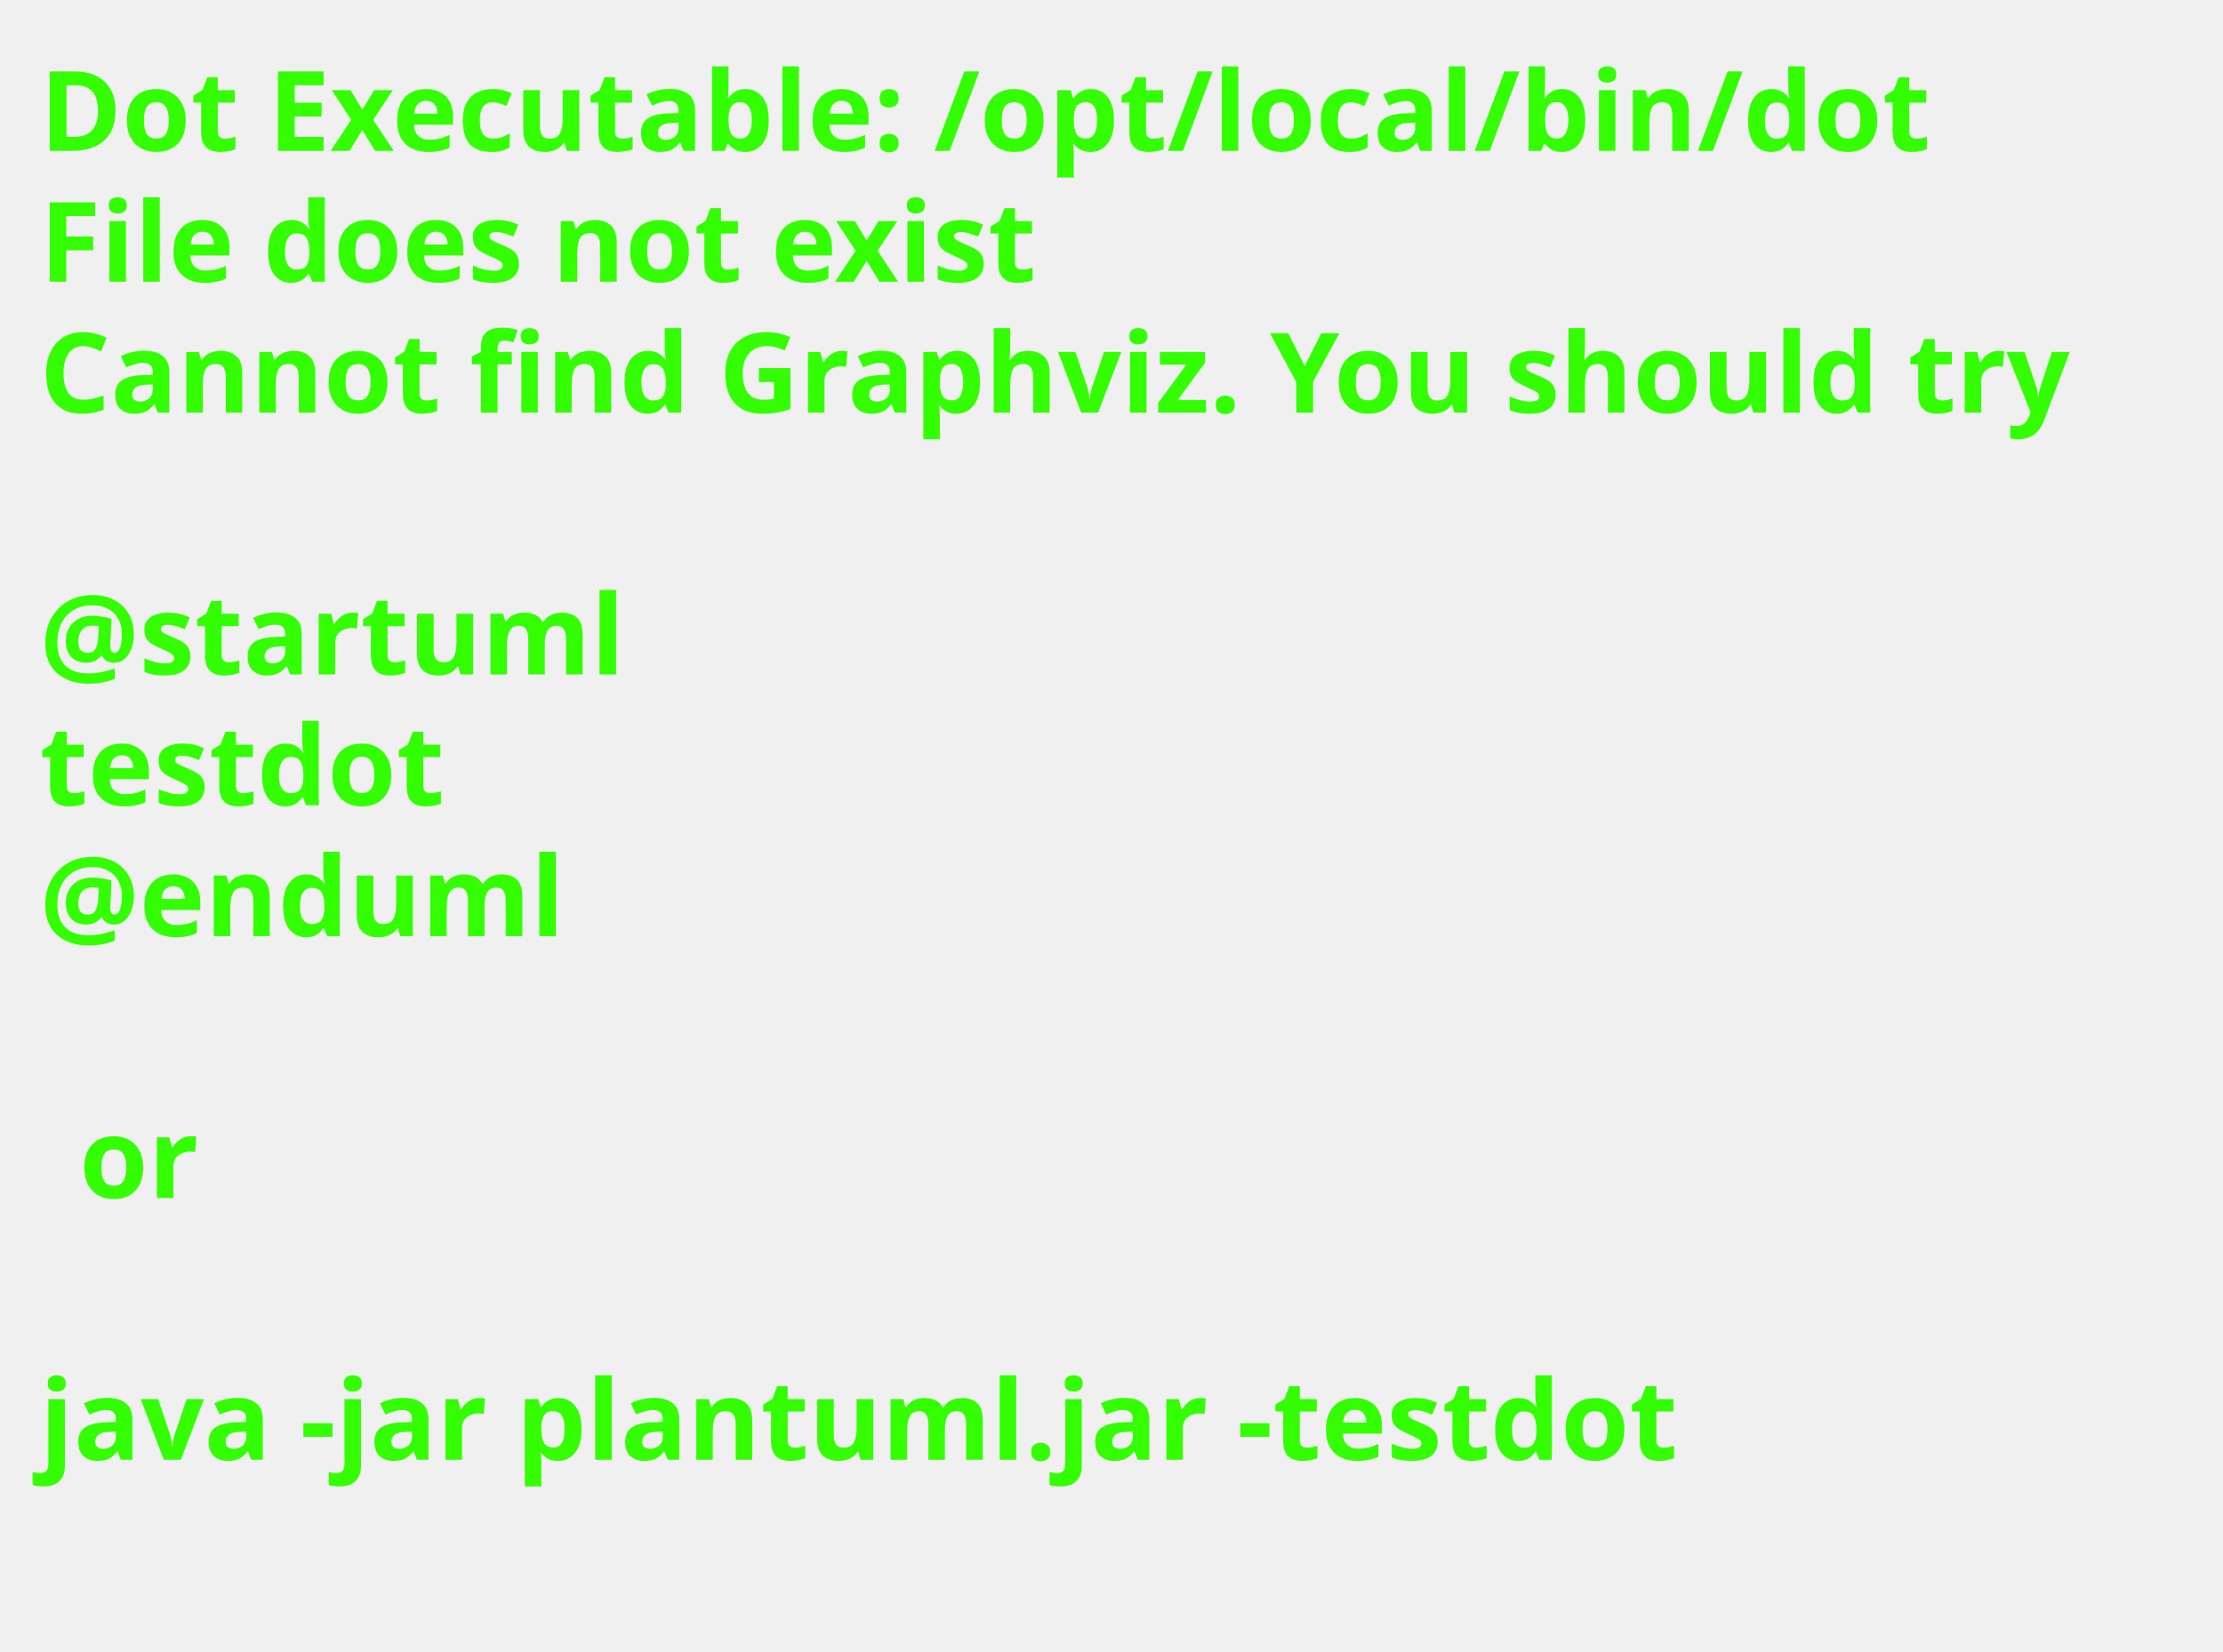
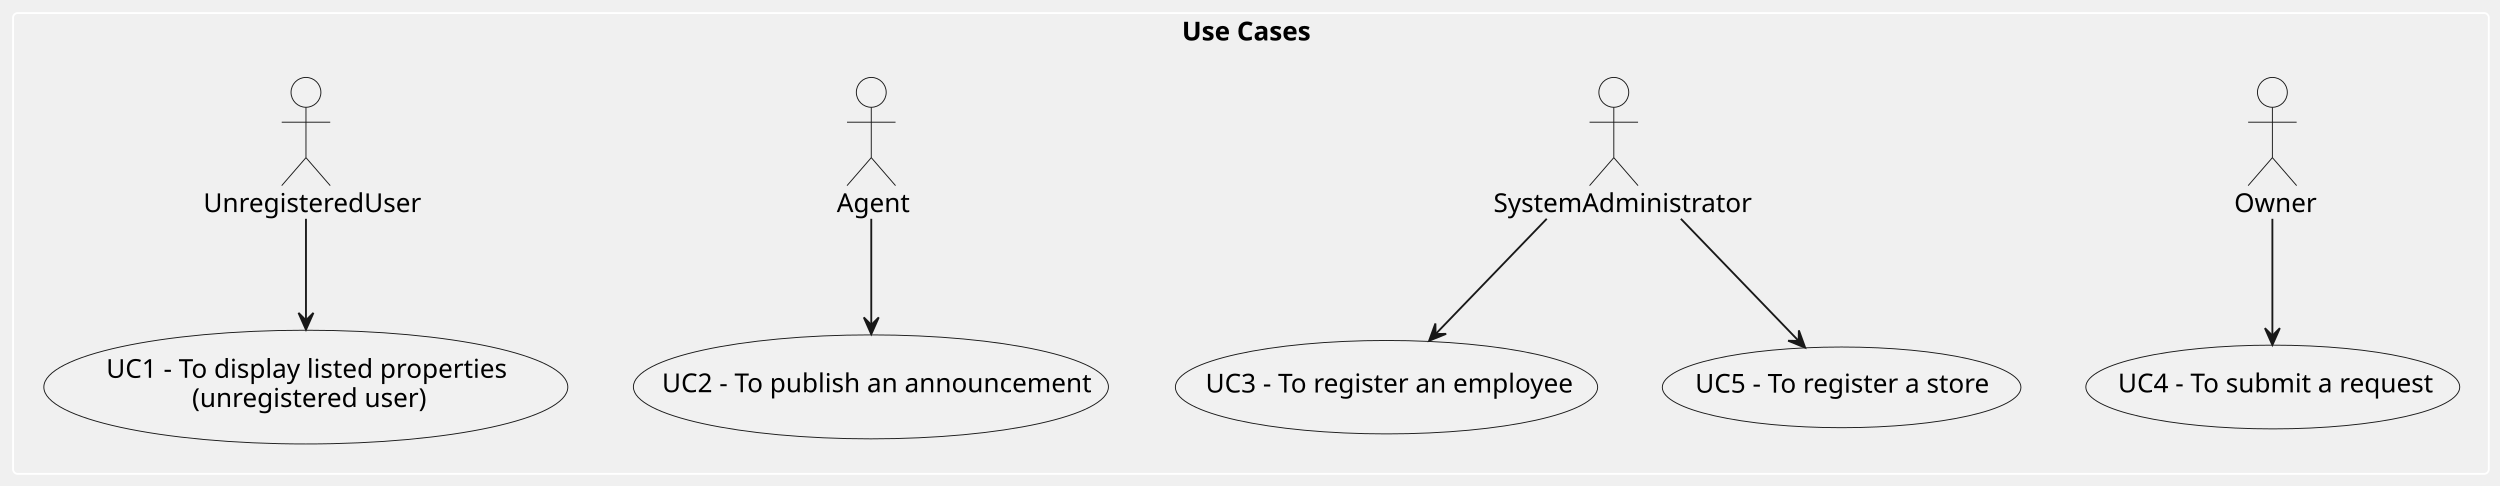
- <svg xmlns="http://www.w3.org/2000/svg" contentStyleType="text/css" height="208px" preserveAspectRatio="none" style="width:280px;height:208px;background:#FFFFFF;" version="1.1" viewBox="0 0 280 208" width="280px" zoomAndPan="magnify">
+ <svg xmlns="http://www.w3.org/2000/svg" contentStyleType="text/css" height="260px" preserveAspectRatio="none" style="width:1340px;height:260px;background:#FFFFFF;" version="1.1" viewBox="0 0 1340 260" width="1340px" zoomAndPan="magnify">
  <defs />
  <g>
-     <text fill="#33FF02" font-family="sans-serif" font-size="14" font-weight="bold" lengthAdjust="spacing" textLength="252" x="5" y="19">Dot Executable: /opt/local/bin/dot</text>
-     <text fill="#33FF02" font-family="sans-serif" font-size="14" font-weight="bold" lengthAdjust="spacing" textLength="134" x="5" y="35.488">File does not exist</text>
-     <text fill="#33FF02" font-family="sans-serif" font-size="14" font-weight="bold" lengthAdjust="spacing" textLength="268" x="5" y="51.977">Cannot find Graphviz. You should try</text>
-     <text fill="#33FF02" font-family="sans-serif" font-size="14" font-weight="bold" lengthAdjust="spacing" textLength="5" x="5" y="68.465"> </text>
-     <text fill="#33FF02" font-family="sans-serif" font-size="14" font-weight="bold" lengthAdjust="spacing" textLength="74" x="5" y="84.953">@startuml</text>
-     <text fill="#33FF02" font-family="sans-serif" font-size="14" font-weight="bold" lengthAdjust="spacing" textLength="52" x="5" y="101.441">testdot</text>
-     <text fill="#33FF02" font-family="sans-serif" font-size="14" font-weight="bold" lengthAdjust="spacing" textLength="66" x="5" y="117.93">@enduml</text>
-     <text fill="#33FF02" font-family="sans-serif" font-size="14" font-weight="bold" lengthAdjust="spacing" textLength="5" x="5" y="134.418"> </text>
-     <text fill="#33FF02" font-family="sans-serif" font-size="14" font-weight="bold" lengthAdjust="spacing" textLength="15" x="10" y="150.906">or</text>
-     <text fill="#33FF02" font-family="sans-serif" font-size="14" font-weight="bold" lengthAdjust="spacing" textLength="5" x="5" y="167.394"> </text>
-     <text fill="#33FF02" font-family="sans-serif" font-size="14" font-weight="bold" lengthAdjust="spacing" textLength="220" x="5" y="183.883">java -jar plantuml.jar -testdot</text>
-     <text fill="#33FF02" font-family="sans-serif" font-size="14" font-weight="bold" lengthAdjust="spacing" textLength="5" x="5" y="200.371"> </text>
+     <g id="cluster_usecases">
+       <rect fill="none" height="247" rx="2.5" ry="2.5" style="stroke:#FFFFFF;stroke-width:1.0;" width="1327" x="7" y="7" />
+       <text fill="#000000" font-family="sans-serif" font-size="14" font-weight="bold" lengthAdjust="spacing" textLength="74" x="633.5" y="21.674">Use Cases</text>
+     </g>
+     <g id="elem_UC4">
+       <ellipse cx="1218.211" cy="207.442" fill="#F1F1F1" rx="100.211" ry="22.442" style="stroke:#181818;stroke-width:0.5;" />
+       <text fill="#000000" font-family="sans-serif" font-size="14" lengthAdjust="spacing" textLength="166" x="1135.211" y="210.296">UC4 - To submit a request</text>
+     </g>
+     <g id="elem_Owner">
+       <ellipse cx="1218" cy="49.5" fill="#F1F1F1" rx="8" ry="8" style="stroke:#181818;stroke-width:0.5;" />
+       <path d="M1218,57.5 L1218,84.5 M1205,65.5 L1231,65.5 M1218,84.5 L1205,99.5 M1218,84.5 L1231,99.5 " fill="none" style="stroke:#181818;stroke-width:0.5;" />
+       <text fill="#000000" font-family="sans-serif" font-size="14" lengthAdjust="spacing" textLength="41" x="1197.5" y="113.674">Owner</text>
+     </g>
+     <g id="elem_UC3">
+       <ellipse cx="743.172" cy="207.535" fill="#F1F1F1" rx="113.172" ry="25.035" style="stroke:#181818;stroke-width:0.5;" />
+       <text fill="#000000" font-family="sans-serif" font-size="14" lengthAdjust="spacing" textLength="194" x="646.172" y="210.388">UC3 - To register an employee</text>
+     </g>
+     <g id="elem_SystemAdministrator">
+       <ellipse cx="865" cy="49.5" fill="#F1F1F1" rx="8" ry="8" style="stroke:#181818;stroke-width:0.5;" />
+       <path d="M865,57.5 L865,84.5 M852,65.5 L878,65.5 M865,84.5 L852,99.5 M865,84.5 L878,99.5 " fill="none" style="stroke:#181818;stroke-width:0.5;" />
+       <text fill="#000000" font-family="sans-serif" font-size="14" lengthAdjust="spacing" textLength="129" x="800.5" y="113.674">SystemAdministrator</text>
+     </g>
+     <g id="elem_UC5">
+       <ellipse cx="987.108" cy="207.622" fill="#F1F1F1" rx="96.108" ry="21.622" style="stroke:#181818;stroke-width:0.5;" />
+       <text fill="#000000" font-family="sans-serif" font-size="14" lengthAdjust="spacing" textLength="157" x="908.608" y="210.475">UC5 - To register a store</text>
+     </g>
+     <g id="elem_UC2">
+       <ellipse cx="466.81" cy="207.362" fill="#F1F1F1" rx="127.31" ry="27.862" style="stroke:#181818;stroke-width:0.5;" />
+       <text fill="#000000" font-family="sans-serif" font-size="14" lengthAdjust="spacing" textLength="224" x="354.81" y="210.215">UC2 - To publish an announcement</text>
+     </g>
+     <g id="elem_Agent">
+       <ellipse cx="467" cy="49.5" fill="#F1F1F1" rx="8" ry="8" style="stroke:#181818;stroke-width:0.5;" />
+       <path d="M467,57.5 L467,84.5 M454,65.5 L480,65.5 M467,84.5 L454,99.5 M467,84.5 L480,99.5 " fill="none" style="stroke:#181818;stroke-width:0.5;" />
+       <text fill="#000000" font-family="sans-serif" font-size="14" lengthAdjust="spacing" textLength="37" x="448.5" y="113.674">Agent</text>
+     </g>
+     <g id="elem_UC1">
+       <ellipse cx="163.922" cy="207.484" fill="#F1F1F1" rx="140.422" ry="30.484" style="stroke:#181818;stroke-width:0.5;" />
+       <text fill="#000000" font-family="sans-serif" font-size="14" lengthAdjust="spacing" textLength="210" x="56.922" y="202.518">UC1 - To display listed properties</text>
+       <text fill="#000000" font-family="sans-serif" font-size="14" lengthAdjust="spacing" textLength="122" x="102.922" y="218.158">(unregistered user)</text>
+     </g>
+     <g id="elem_UnregisteredUser">
+       <ellipse cx="164" cy="49.5" fill="#F1F1F1" rx="8" ry="8" style="stroke:#181818;stroke-width:0.5;" />
+       <path d="M164,57.5 L164,84.5 M151,65.5 L177,65.5 M164,84.5 L151,99.5 M164,84.5 L177,99.5 " fill="none" style="stroke:#181818;stroke-width:0.5;" />
+       <text fill="#000000" font-family="sans-serif" font-size="14" lengthAdjust="spacing" textLength="110" x="109" y="113.674">UnregisteredUser</text>
+     </g>
+     <g id="link_Owner_UC4">
+       <path d="M1218,117.27 C1218,137.22 1218,161.33 1218,179.47 " fill="none" id="Owner-to-UC4" style="stroke:#181818;stroke-width:1.0;" />
+       <polygon fill="#181818" points="1218,184.89,1222,175.89,1218,179.89,1214,175.89,1218,184.89" style="stroke:#181818;stroke-width:1.0;" />
+     </g>
+     <g id="link_SystemAdministrator_UC3">
+       <path d="M829.06,117.27 C810.11,136.92 787.25,160.62 769.86,178.65 " fill="none" id="SystemAdministrator-to-UC3" style="stroke:#181818;stroke-width:1.0;" />
+       <polygon fill="#181818" points="766.01,182.64,775.137,178.938,769.481,179.041,769.378,173.385,766.01,182.64" style="stroke:#181818;stroke-width:1.0;" />
+     </g>
+     <g id="link_SystemAdministrator_UC5">
+       <path d="M900.94,117.27 C921.2,138.27 945.92,163.9 963.66,182.3 " fill="none" id="SystemAdministrator-to-UC5" style="stroke:#181818;stroke-width:1.0;" />
+       <polygon fill="#181818" points="967.56,186.34,964.192,177.085,964.089,182.741,958.433,182.638,967.56,186.34" style="stroke:#181818;stroke-width:1.0;" />
+     </g>
+     <g id="link_Agent_UC2">
+       <path d="M467,117.27 C467,135.23 467,156.58 467,173.89 " fill="none" id="Agent-to-UC2" style="stroke:#181818;stroke-width:1.0;" />
+       <polygon fill="#181818" points="467,179.13,471,170.13,467,174.13,463,170.13,467,179.13" style="stroke:#181818;stroke-width:1.0;" />
+     </g>
+     <g id="link_UnregisteredUser_UC1">
+       <path d="M164,117.27 C164,134.44 164,154.71 164,171.58 " fill="none" id="UnregisteredUser-to-UC1" style="stroke:#181818;stroke-width:1.0;" />
+       <polygon fill="#181818" points="164,176.7,168,167.7,164,171.7,160,167.7,164,176.7" style="stroke:#181818;stroke-width:1.0;" />
+     </g>
  </g>
</svg>
